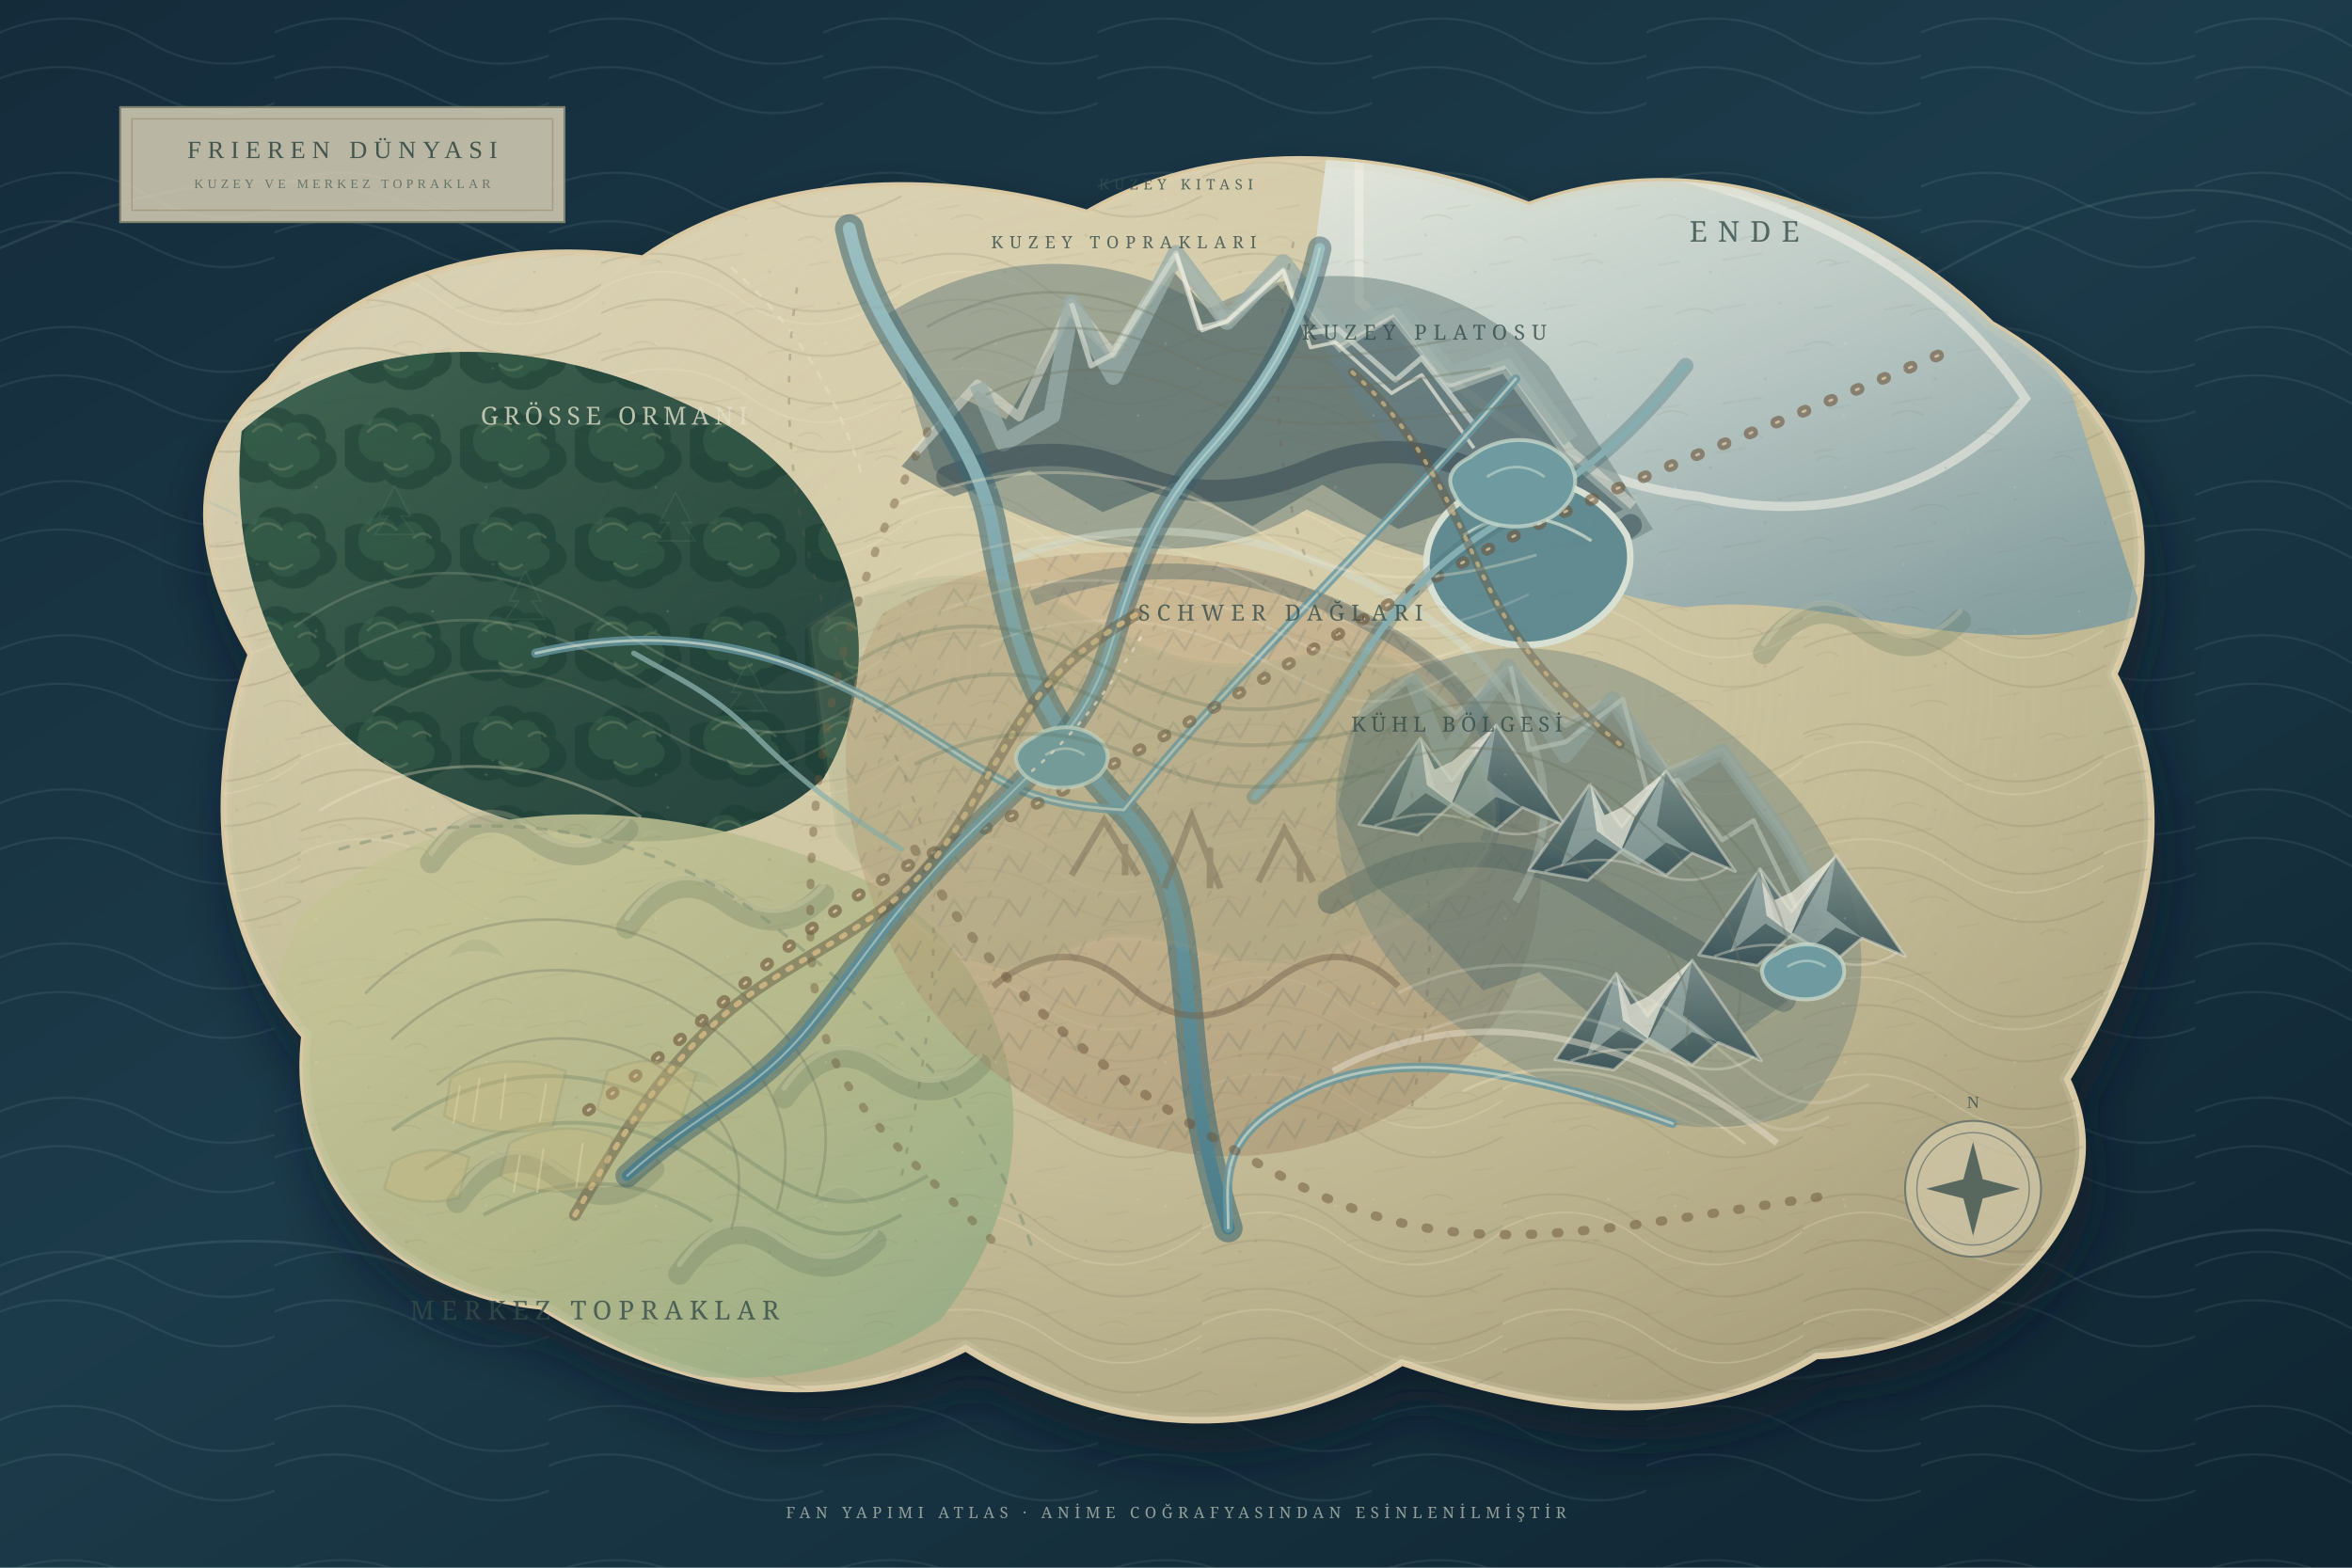
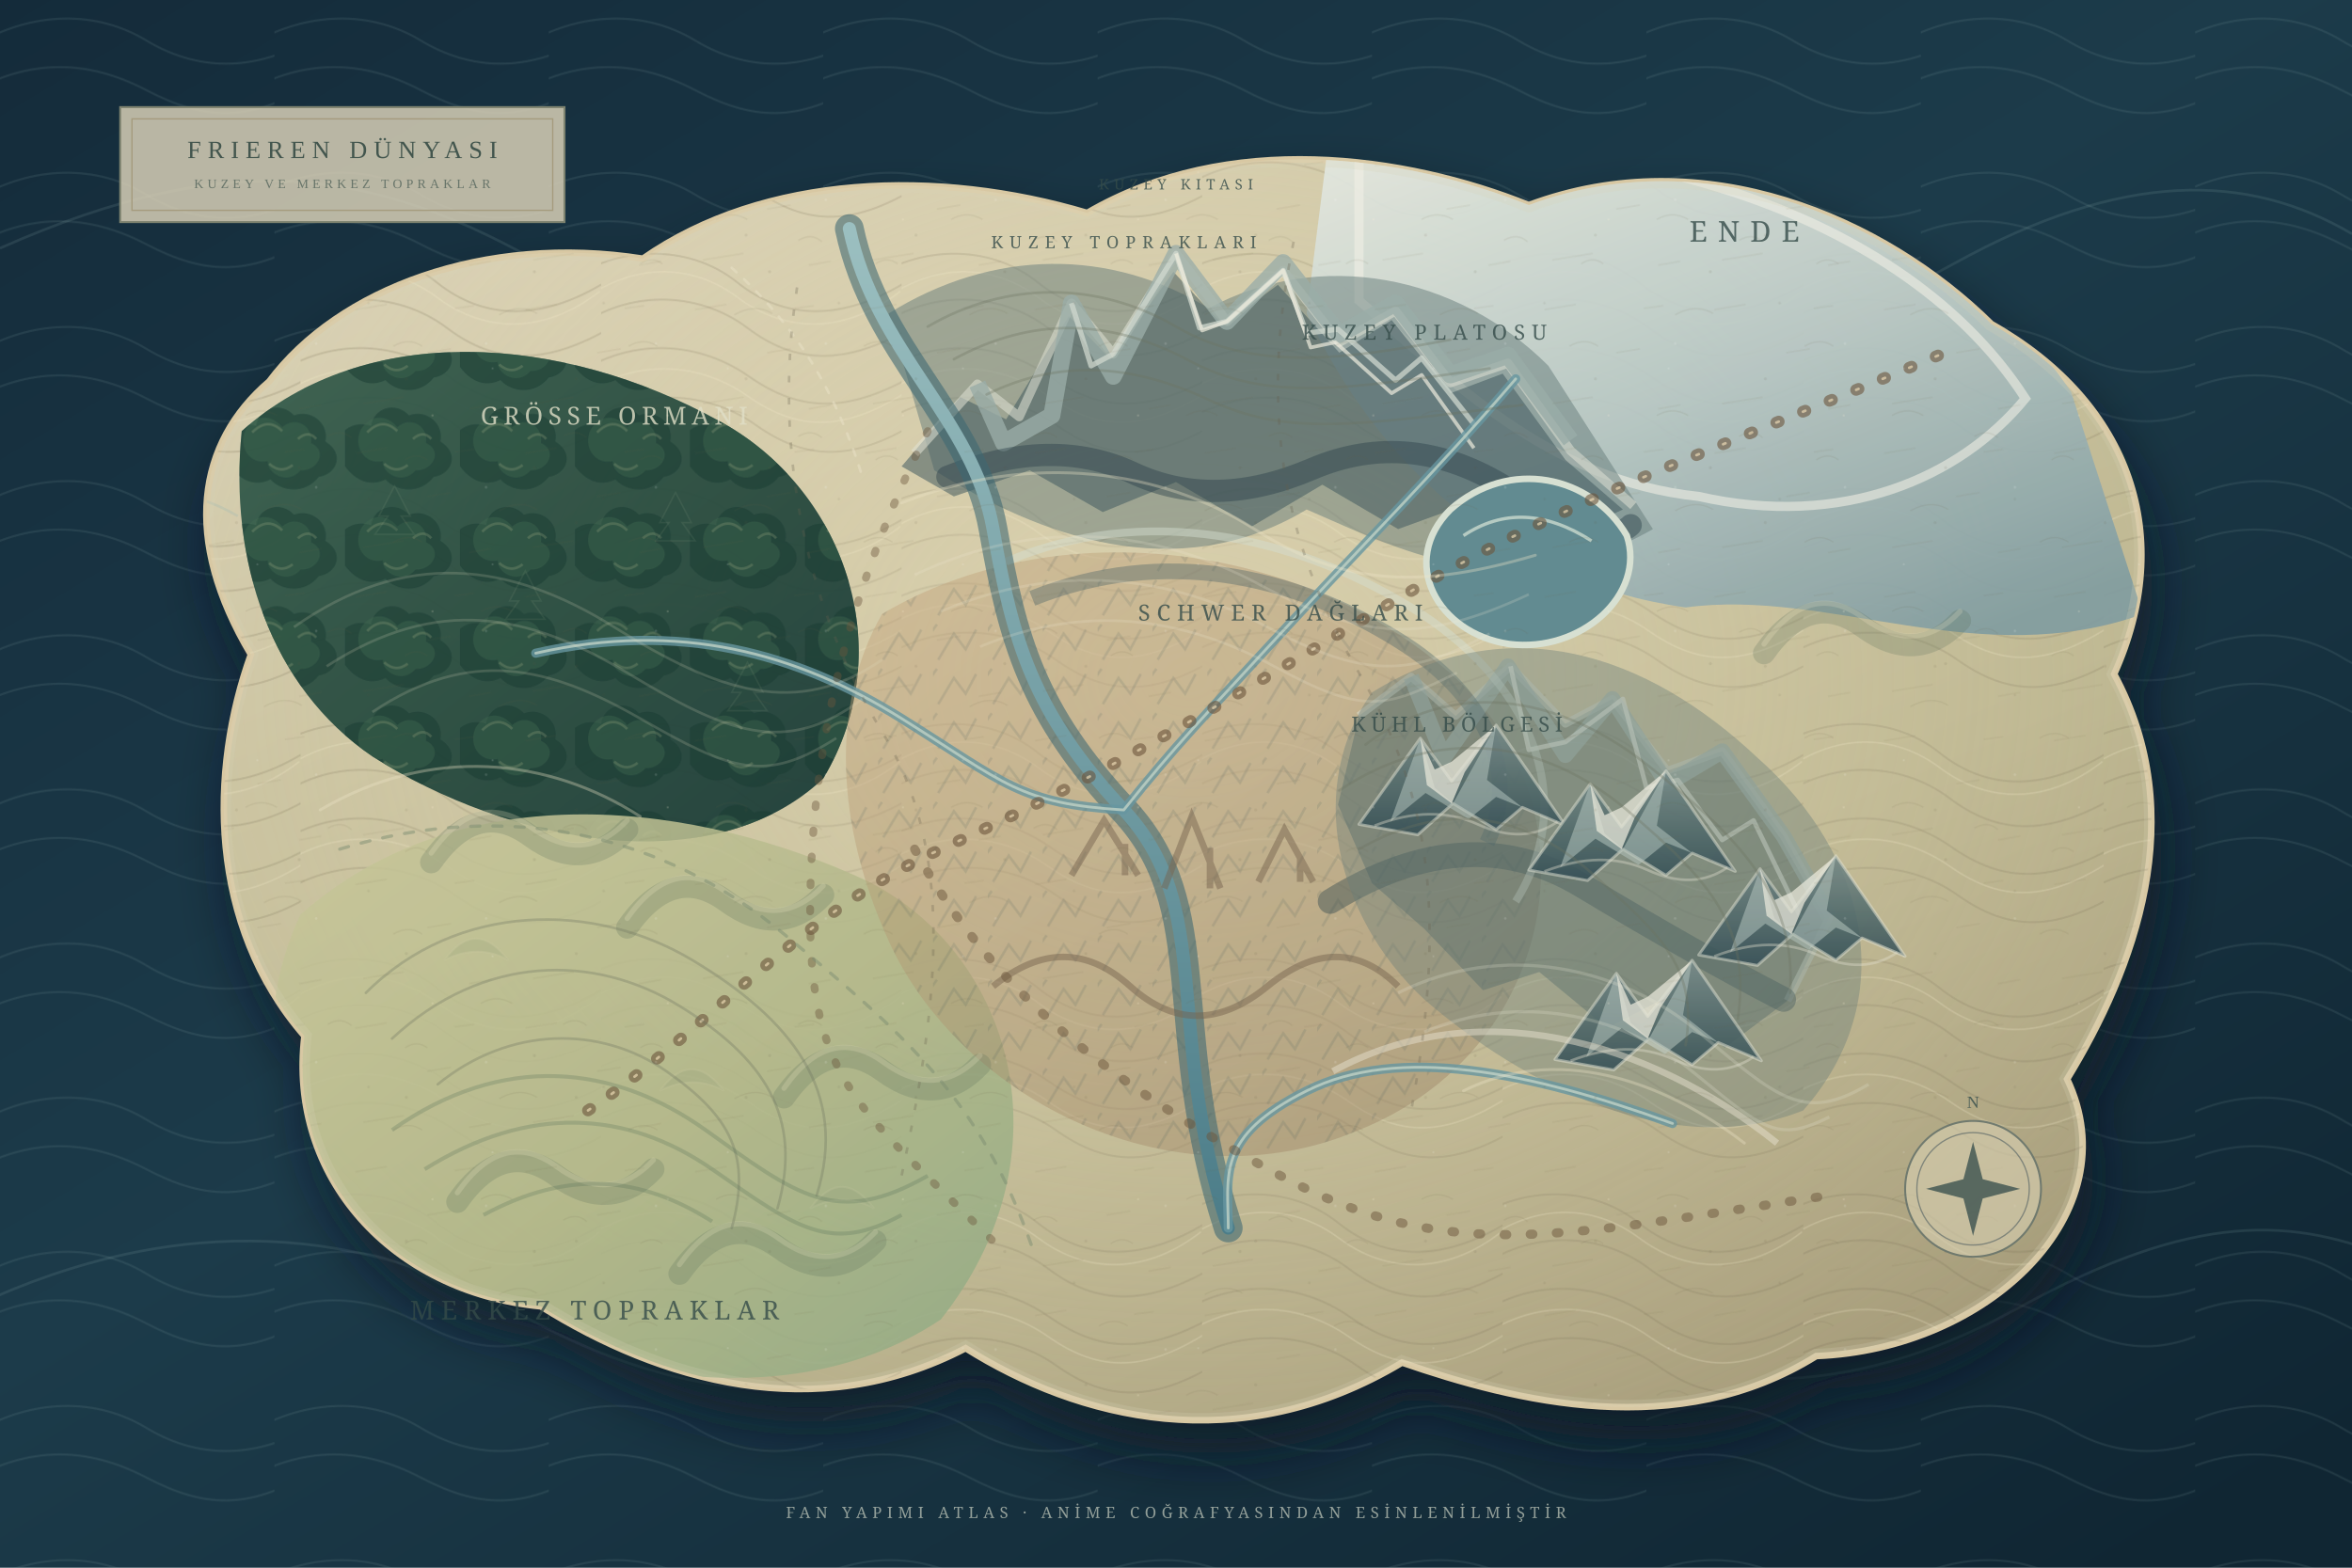
<svg xmlns="http://www.w3.org/2000/svg" viewBox="0 0 1800 1200" role="img" aria-labelledby="map-title map-desc">
  <defs>
    <linearGradient id="ocean" x1="0" y1="0" x2="0.9" y2="1">
      <stop stop-color="#142b3a" />
      <stop offset=".48" stop-color="#1c3b4a" />
      <stop offset="1" stop-color="#102633" />
    </linearGradient>
    <linearGradient id="ocean-light" x1="0" y1="0" x2="0" y2="1">
      <stop stop-color="#527887" stop-opacity=".32" />
      <stop offset="1" stop-color="#193c4b" stop-opacity="0" />
    </linearGradient>
    <linearGradient id="land-base" x1=".15" y1="0" x2=".8" y2="1">
      <stop stop-color="#d8d0b4" />
      <stop offset=".3" stop-color="#c8c19e" />
      <stop offset=".67" stop-color="#b9b38d" />
      <stop offset="1" stop-color="#a59b79" />
    </linearGradient>
    <linearGradient id="north-ice" x1=".2" y1="0" x2=".8" y2="1">
      <stop stop-color="#e2e7df" />
      <stop offset=".48" stop-color="#b9c9c7" />
      <stop offset="1" stop-color="#819ca0" />
    </linearGradient>
    <linearGradient id="central-meadow" x1="0" y1="0" x2="1" y2="1">
      <stop stop-color="#c9c79a" />
      <stop offset=".55" stop-color="#b1b789" />
      <stop offset="1" stop-color="#8eaa84" />
    </linearGradient>
    <linearGradient id="forest-depth" x1="0" y1="0" x2="1" y2="1">
      <stop stop-color="#365d4c" />
      <stop offset=".45" stop-color="#284c40" />
      <stop offset="1" stop-color="#1b3b36" />
    </linearGradient>
    <linearGradient id="mountain-shadow" x1="0" y1="0" x2="0" y2="1">
      <stop stop-color="#778b89" />
      <stop offset=".52" stop-color="#536b6c" />
      <stop offset="1" stop-color="#344e55" />
    </linearGradient>
    <linearGradient id="sandstone" x1="0" y1="0" x2="1" y2="1">
      <stop stop-color="#c4a47a" />
      <stop offset="1" stop-color="#947c60" />
    </linearGradient>
    <linearGradient id="river" x1="0" y1="0" x2="0" y2="1">
      <stop stop-color="#9bbfc0" />
      <stop offset="1" stop-color="#4c7d89" />
    </linearGradient>
    <radialGradient id="land-light">
      <stop stop-color="#f4e7c6" stop-opacity=".44" />
      <stop offset="1" stop-color="#f4e7c6" stop-opacity="0" />
    </radialGradient>
    <pattern id="sea-depth" width="210" height="118" patternUnits="userSpaceOnUse">
      <path d="M-20 35C25 8 74 8 112 31s82 25 128-2M-25 72c48-28 93-26 137-3s78 25 126-4" fill="none" stroke="#8eafb0" stroke-opacity=".13" stroke-width="1.6" />
    </pattern>
    <pattern id="fine-contours" width="230" height="180" patternUnits="userSpaceOnUse">
      <path d="M-35 42C10 5 68 7 104 36s82 32 137-5M-28 78C17 39 75 43 112 71s77 31 135-6M-32 116C16 76 73 80 113 108s78 30 137-7M-28 153C20 114 80 118 118 145s75 31 132-7" fill="none" stroke="#756f55" stroke-opacity=".24" stroke-width="1.5" />
      <path d="M-20 54C23 20 69 21 105 48s82 28 124-5M-24 129C19 94 72 95 112 123s76 28 128-7" fill="none" stroke="#f5edcf" stroke-opacity=".25" stroke-width="1.2" />
    </pattern>
    <pattern id="forest-canopy" width="88" height="76" patternUnits="userSpaceOnUse">
      <path d="M-8 38C-4 24 8 18 20 22 22 8 39 3 49 14 62 9 76 20 73 34 88 43 82 59 68 61 57 75 39 72 31 63 15 71 0 59-8 38Z" fill="#183a32" opacity=".58" />
      <path d="M12 25C19 13 32 13 40 23 50 14 64 22 62 35 76 42 66 57 54 56 44 68 28 58 29 49 15 52 6 38 12 25Z" fill="#426b50" opacity=".42" />
      <path d="M17 27q12-12 23-1m12 6q8-7 14 0M30 51q9 8 18 1" fill="none" stroke="#a8b58a" stroke-opacity=".28" stroke-width="2" />
    </pattern>
    <pattern id="rock-hatch" width="42" height="34" patternUnits="userSpaceOnUse">
      <path d="m4 29 12-20 9 12 8-15M-5 13 3 2" fill="none" stroke="#344f54" stroke-opacity=".35" stroke-width="2" />
    </pattern>
    <pattern id="terrain-grain" width="180" height="150" patternUnits="userSpaceOnUse">
      <path d="M8 18q12-7 24 0m39 16q10-6 18 1M22 91q16-9 29-1m70 25q12-7 22 0M130 52q9-6 17 0" fill="none" stroke="#665c43" stroke-opacity=".22" stroke-width="1.1" />
      <circle cx="49" cy="58" r="1.2" fill="#594f3d" opacity=".24" />
      <circle cx="151" cy="18" r=".9" fill="#fff3d8" opacity=".38" />
      <circle cx="102" cy="82" r="1.1" fill="#554b39" opacity=".18" />
      <circle cx="17" cy="132" r=".8" fill="#fff" opacity=".32" />
    </pattern>
    <pattern id="paper-fiber" width="130" height="110" patternUnits="userSpaceOnUse">
      <path d="m12 17 24-4m31 37 18-3M18 89l31-5m50 9 17-3M88 16l15-2" stroke="#665c43" stroke-opacity=".1" stroke-width="1.4" />
      <circle cx="51" cy="70" r="1.2" fill="#5c503b" opacity=".14" />
      <circle cx="112" cy="43" r="1" fill="#fff" opacity=".2" />
    </pattern>
    <filter id="continent-shadow" x="-15%" y="-15%" width="130%" height="135%">
      <feGaussianBlur stdDeviation="22" />
    </filter>
    <filter id="terrain-soft" x="-15%" y="-15%" width="130%" height="130%">
      <feGaussianBlur stdDeviation="10" />
    </filter>
    <clipPath id="land-clip">
      <path d="M206 292C259 221 371 179 492 198 585 133 718 129 832 163 940 100 1075 119 1170 157 1304 107 1442 167 1524 248 1632 309 1665 412 1618 516 1677 625 1634 741 1582 826 1631 929 1521 1033 1390 1038 1284 1104 1160 1073 1073 1043 948 1118 825 1086 739 1032 624 1092 505 1057 414 1000 300 989 220 901 233 793 159 708 160 590 192 501 139 412 151 339 206 292Z" />
    </clipPath>
    <g id="ridge">
      <path d="M0 76 47 10 71 43 105 0 158 77 125 63 105 80 72 60 45 84Z" fill="url(#mountain-shadow)" stroke="#e0e1d2" stroke-opacity=".56" stroke-width="2.2" stroke-linejoin="round" />
      <path d="m47 10 11 38 14 12 33-60-7 42 27 21-20-8-21 17-33-20-27 22Z" fill="#b8c9c3" opacity=".55" />
      <path d="m47 10 11 24 13-6 34-28-24 36-10 24-19-14Z" fill="#f0eee1" opacity=".78" />
      <path d="M12 77q44-17 79-1t61-2" fill="none" stroke="#e5e3d3" stroke-opacity=".42" stroke-width="2" />
    </g>
    <g id="atlas-pine">
      <path d="M0 30 12 7 24 30h-7l10 14H-3L7 30z" fill="#254b3d" stroke="#9eb091" stroke-opacity=".45" stroke-width="1.2" />
    </g>
    <g id="atlas-hill">
      <path d="M0 25Q24-8 49 25Q26 12 0 25Z" fill="#8d9b78" stroke="#d5d1ad" stroke-opacity=".55" stroke-width="1.5" />
    </g>
    <g id="hillshade">
      <path d="M0 50Q35 0 76 30T150 25" fill="none" stroke="#566b58" stroke-opacity=".42" stroke-width="17" stroke-linecap="round" />
      <path d="M0 43Q35-7 76 23T150 18" fill="none" stroke="#e6dfbd" stroke-opacity=".38" stroke-width="4" stroke-linecap="round" />
    </g>
  </defs>
  <rect width="1800" height="1200" fill="url(#ocean)" />
  <rect width="1800" height="1200" fill="url(#sea-depth)" />
  <g fill="none" stroke="#8eafb0" stroke-opacity=".15">
    <path d="M0 190C180 110 290 130 420 205s245 68 355 0 215-79 355-9 235 78 365 6 225-70 305-23" stroke-width="2" />
    <path d="M-20 1000c160-75 300-60 420 7s255 83 375 5 245-85 380-12 255 75 390 1 210-70 290-36" stroke-width="2" />
  </g>
  <path d="M206 292C259 221 371 179 492 198 585 133 718 129 832 163 940 100 1075 119 1170 157 1304 107 1442 167 1524 248 1632 309 1665 412 1618 516 1677 625 1634 741 1582 826 1631 929 1521 1033 1390 1038 1284 1104 1160 1073 1073 1043 948 1118 825 1086 739 1032 624 1092 505 1057 414 1000 300 989 220 901 233 793 159 708 160 590 192 501 139 412 151 339 206 292Z" fill="#071923" opacity=".7" filter="url(#continent-shadow)" transform="translate(8 25)" />
  <path d="M206 292C259 221 371 179 492 198 585 133 718 129 832 163 940 100 1075 119 1170 157 1304 107 1442 167 1524 248 1632 309 1665 412 1618 516 1677 625 1634 741 1582 826 1631 929 1521 1033 1390 1038 1284 1104 1160 1073 1073 1043 948 1118 825 1086 739 1032 624 1092 505 1057 414 1000 300 989 220 901 233 793 159 708 160 590 192 501 139 412 151 339 206 292Z" fill="url(#land-base)" stroke="#d8c8a3" stroke-width="5" />
  <g clip-path="url(#land-clip)">
    <rect x="120" y="80" width="1600" height="1060" fill="url(#fine-contours)" opacity=".95" />
    <ellipse cx="910" cy="520" rx="900" ry="690" fill="url(#land-light)" />
    <path d="M1020 82C1220 70 1470 130 1585 300L1640 470C1515 515 1400 450 1290 465 1150 445 1055 356 1000 240Z" fill="url(#north-ice)" opacity=".92" />
    <path d="M1040 120C1210 96 1450 150 1550 305 1500 366 1410 405 1300 380 1185 368 1110 290 1040 230Z" fill="none" stroke="#f2f0e5" stroke-opacity=".58" stroke-width="7" />
    <path d="M185 330C280 245 430 256 550 322 645 373 690 496 630 596 545 676 390 646 285 579 207 526 175 429 185 330Z" fill="url(#forest-depth)" opacity=".94" />
    <path d="M185 330C280 245 430 256 550 322 645 373 690 496 630 596 545 676 390 646 285 579 207 526 175 429 185 330Z" fill="url(#forest-canopy)" opacity=".84" />
    <g opacity=".24">
      <use href="#atlas-pine" x="290" y="365" />
      <use href="#atlas-pine" x="390" y="430" />
      <use href="#atlas-pine" x="505" y="370" />
      <use href="#atlas-pine" x="560" y="500" />
    </g>
    <path d="M230 700C355 590 535 614 665 675 775 731 820 884 720 1010 585 1100 390 1040 280 955 205 890 190 784 230 700Z" fill="url(#central-meadow)" opacity=".86" />
    <path d="M675 470C810 390 1000 415 1115 520 1225 622 1190 805 1040 865 900 925 735 842 680 720 640 632 635 540 675 470Z" fill="url(#sandstone)" opacity=".42" />
    <path d="M675 470C810 390 1000 415 1115 520 1225 622 1190 805 1040 865 900 925 735 842 680 720 640 632 635 540 675 470Z" fill="url(#rock-hatch)" opacity=".36" />
    <path d="M680 240C760 190 850 190 925 236 1010 190 1115 210 1185 280L1265 405C1160 465 1080 425 1000 390 900 450 795 410 715 360Z" fill="#657b7a" opacity=".5" />
    <g opacity=".96">
      <path d="M690 357 735 304 770 321 818 242 850 275 898 208 936 249 978 218 1025 270 1065 245 1110 301 1150 286 1198 352 1242 390 1190 414 1125 385 1070 405 1012 371 958 403 900 369 844 392 788 360 730 380Z" fill="#405a5e" opacity=".56" />
      <path d="M700 347 748 294 780 319 820 232 852 271 900 194 939 246 982 207 1025 262 1068 238 1110 293 1154 278 1202 345 1250 387" fill="none" stroke="#e2e3d6" stroke-opacity=".55" stroke-width="7" stroke-linejoin="round" />
      <path d="m748 294 20 45 37-21 15-86 32 56 48-94 39 52 43-45 43 55 43-24 42 55 44-15 48 65" fill="none" stroke="#9aada7" stroke-opacity=".8" stroke-width="13" stroke-linejoin="round" />
      <path d="m820 232 15 48 17-9 48-77 18 57 21-5 43-39 18 48 24-3 44 39 20-17 41 52" fill="none" stroke="#d5ddd3" stroke-opacity=".72" stroke-width="4" stroke-linejoin="round" />
      <path d="m900 194 20 59 19-7 43-39 21 59 19-4 43 39 23-14 40 56" fill="none" stroke="#f1eee0" stroke-opacity=".7" stroke-width="2.8" stroke-linejoin="round" />
      <path d="M725 365q80-32 142-3t137-3 150 15 94 28" fill="none" stroke="#293f48" stroke-opacity=".45" stroke-width="17" stroke-linecap="round" />
      <path d="M1040 548 1080 518 1114 548 1156 510 1198 554 1234 535 1276 590 1318 575 1365 640 1400 702 1368 766 1320 802 1270 766 1230 787 1178 744 1135 758 1090 711 1050 676 1024 616Z" fill="#425d60" opacity=".42" />
      <path d="M1040 548 1080 518 1114 548 1156 510 1198 554 1234 535 1276 590 1318 575 1365 640 1400 702 1368 766" fill="none" stroke="#d9dfd2" stroke-opacity=".54" stroke-width="6" stroke-linejoin="round" />
      <path d="m1080 518 25 62 49-70 44 68 36-43 42 65 42-25 47 65 35 62" fill="none" stroke="#a8b9b1" stroke-opacity=".7" stroke-width="12" stroke-linejoin="round" />
      <path d="m1156 510 14 64 28-6 44-33 18 68 24-6 34 46 24-15 36 74" fill="none" stroke="#eef0e3" stroke-opacity=".62" stroke-width="3.5" stroke-linejoin="round" />
      <path d="M1018 690q105-65 193-12t154 87" fill="none" stroke="#2c444b" stroke-opacity=".42" stroke-width="19" stroke-linecap="round" />
    </g>
    <path d="M770 430C875 385 990 410 1080 465 1170 520 1210 610 1160 690" fill="none" stroke="#d4ded2" stroke-opacity=".46" stroke-width="6" />
    <path d="M790 458C890 418 990 440 1070 490 1135 530 1165 590 1138 645" fill="none" stroke="#3d5b61" stroke-opacity=".35" stroke-width="12" />
    <path d="M1050 530C1155 465 1260 500 1345 580 1430 655 1455 765 1380 850 1280 890 1165 830 1090 765 1020 700 1000 600 1050 530Z" fill="#687c78" opacity=".4" />
    <g opacity=".88">
      <use href="#ridge" x="1040" y="555" />
      <use href="#ridge" x="1170" y="590" />
      <use href="#ridge" x="1300" y="655" />
      <use href="#ridge" x="1190" y="735" />
    </g>
    <path d="M1020 820C1130 760 1260 795 1360 875" fill="none" stroke="#e6e1cf" stroke-opacity=".5" stroke-width="5" />
    <g opacity=".22">
      <use href="#atlas-hill" x="340" y="710" />
      <use href="#atlas-hill" x="505" y="810" />
      <use href="#atlas-hill" x="620" y="900" />
    </g>
    <g opacity=".55">
      <use href="#hillshade" x="330" y="610" />
      <use href="#hillshade" x="480" y="660" />
      <use href="#hillshade" x="600" y="790" />
      <use href="#hillshade" x="350" y="870" />
      <use href="#hillshade" x="520" y="925" />
      <use href="#hillshade" x="1350" y="450" />
    </g>
    <g fill="none" stroke-linecap="round" stroke-linejoin="round">
      <path d="M650 175C670 270 745 320 760 405S790 545 860 620 890 785 940 940" stroke="#3d6872" stroke-width="22" opacity=".58" />
      <path d="M650 175C670 270 745 320 760 405S790 545 860 620 890 785 940 940" stroke="url(#river)" stroke-width="10" />
      <path d="M410 500C520 475 610 500 690 550S780 615 860 620M1160 290C1100 360 1040 420 980 485S900 570 860 620M1280 860C1170 820 1070 800 1000 835S940 900 940 940" stroke="#6796a0" stroke-width="7" opacity=".8" />
      <path d="M410 500C520 475 610 500 690 550S780 615 860 620M1160 290C1100 360 1040 420 980 485S900 570 860 620M1280 860C1170 820 1070 800 1000 835S940 900 940 940" stroke="#c0d2c5" stroke-width="2.1" opacity=".8" />
    </g>
    <path d="M1110 390C1155 350 1218 364 1245 410 1260 455 1210 500 1155 493 1100 485 1070 430 1110 390Z" fill="#628b91" stroke="#d7e0d2" stroke-width="5" />
    <path d="M1120 410Q1165 380 1218 414" fill="none" stroke="#d9e6d7" stroke-width="2.5" opacity=".7" />
    <g fill="none" stroke="#75634e" stroke-opacity=".48" stroke-width="5">
      <path d="M820 670l25-42 26 42m-10 0v-24m30 34 21-55 22 55m-8 0v-31m37 26 20-40 22 40m-10 0v-19" />
      <path d="M760 755q55-45 105 0t105 0 100 0" />
    </g>
    <g fill="none" stroke-linecap="round" stroke-linejoin="round">
      <path d="M450 850C540 790 610 700 720 650S900 560 1050 470 1290 355 1500 265" stroke="#6c553c" stroke-width="9" stroke-dasharray="2 20" opacity=".6" />
      <path d="M450 850C540 790 610 700 720 650S900 560 1050 470 1290 355 1500 265" stroke="#f1dfb9" stroke-width="2" stroke-dasharray="2 20" opacity=".65" />
      <path d="M700 650C760 760 850 830 980 900S1200 945 1400 915" stroke="#6c553c" stroke-width="7" stroke-dasharray="2 18" opacity=".5" />
      <path d="M710 330C650 450 620 570 620 700S660 850 760 950" stroke="#6c553c" stroke-width="6" stroke-dasharray="2 18" opacity=".42" />
    </g>
    <path d="M205 292C259 221 371 179 492 198 585 133 718 129 832 163 940 100 1075 119 1170 157 1304 107 1442 167 1524 248 1632 309 1665 412 1618 516 1677 625 1634 741 1582 826 1631 929 1521 1033 1390 1038 1284 1104 1160 1073 1073 1043 948 1118 825 1086 739 1032 624 1092 505 1057 414 1000 300 989 220 901 233 793 159 708 160 590 192 501 139 412 151 339 206 292Z" fill="url(#paper-fiber)" opacity=".65" />
    <g clip-path="url(#land-clip)">
      <g fill="none" stroke-linecap="round" stroke-linejoin="round" pointer-events="none">
        <g stroke="#6b735f" stroke-opacity=".32" stroke-width="2">
          <path d="M710 250C770 215 840 215 900 250S1030 275 1110 260M730 275C790 242 850 244 910 276S1030 298 1140 282M755 302C810 275 865 278 925 306S1035 326 1165 310" />
          <path d="M1045 570C1110 520 1190 530 1260 585S1375 685 1370 760M1025 605C1100 555 1180 565 1245 620S1340 710 1330 780M1040 650C1110 610 1170 625 1220 670S1300 740 1290 800" />
          <path d="M280 760C350 690 455 690 530 735S650 835 625 915M300 795C370 730 455 730 520 770S615 855 595 925M335 830C390 785 460 785 510 820S575 885 560 940" />
        </g>
        <g stroke="#f0e7ca" stroke-opacity=".34" stroke-width="2.2">
          <path d="M690 385C790 345 890 360 960 405S1090 450 1175 425" />
          <path d="M1120 835C1190 800 1270 825 1335 875" />
          <path d="M245 620C330 570 420 580 490 625" />
        </g>
        <path d="M260 650C390 610 510 640 600 715S750 840 790 955" stroke="#7c8c71" stroke-opacity=".48" stroke-width="2.5" stroke-dasharray="7 10" />
        <path d="M560 205C610 250 640 300 660 365" stroke="#e7dfc5" stroke-opacity=".55" stroke-width="2" stroke-dasharray="5 8" />
      </g>
      <path d="M610 220C590 350 620 470 675 560S720 760 690 900M990 185C960 330 990 430 1040 515S1110 690 1080 850" fill="none" stroke="#665e4d" stroke-opacity=".28" stroke-width="2" stroke-dasharray="5 12" />
    </g>
    <g fill="#c9c19e" stroke="#e1d5b7" stroke-width="2" opacity=".9">
      <path d="M92 365q24-18 48-4 18 13 2 27-28 13-50-2-14-9 0-21Z" />
      <path d="M1650 270q24-17 43 1 12 14-8 24-26 7-39-7-8-9 4-18Z" />
      <path d="M1690 795q21-15 39 1 9 12-9 21-23 5-34-7-7-8 4-15Z" />
      <path d="M120 930q18-13 34 0 9 10-6 18-19 5-29-5-7-7 1-13Z" />
    </g>
    <g fill="none" stroke="#9db7b1" stroke-opacity=".3" stroke-width="2">
      <path d="M60 350q48-35 100-6M1625 250q45-32 88 1M1670 780q43-28 80 2M100 920q38-25 72 0" />
      <path d="M70 390q55-28 112 5M1635 825q46-25 90 5" />
    </g>
    <g clip-path="url(#land-clip)" pointer-events="none">
      <rect x="150" y="100" width="1540" height="1030" fill="url(#terrain-grain)" opacity=".42" />
      <path d="M225 480C310 420 390 430 470 480S610 550 675 505M250 510C335 455 405 470 480 515S600 580 660 535M285 545C360 495 420 510 490 550S585 600 640 565" fill="none" stroke="#e7dfc2" stroke-opacity=".18" stroke-width="2" />
      <path d="M300 865C385 805 470 815 540 865S640 940 710 900M325 895C405 845 480 850 545 895S635 960 690 930M370 930C435 895 490 900 545 935" fill="none" stroke="#536c55" stroke-opacity=".25" stroke-width="3" />
      <path d="M700 440C795 395 885 405 965 448S1090 492 1170 455M720 468C810 430 895 440 970 480S1080 518 1140 485M750 495C830 462 905 472 975 510S1060 542 1115 515" fill="none" stroke="#f0e9d4" stroke-opacity=".19" stroke-width="2" />
      <path d="M1070 760C1150 720 1240 740 1300 790S1380 860 1430 830M1090 790C1160 760 1240 775 1295 820S1360 875 1400 855" fill="none" stroke="#e4e2d2" stroke-opacity=".23" stroke-width="2.4" />
    </g>
    <path d="M205 292C259 221 371 179 492 198 585 133 718 129 832 163 940 100 1075 119 1170 157 1304 107 1442 167 1524 248 1632 309 1665 412 1618 516 1677 625 1634 741 1582 826 1631 929 1521 1033 1390 1038 1284 1104 1160 1073 1073 1043 948 1118 825 1086 739 1032 624 1092 505 1057 414 1000 300 989 220 901 233 793 159 708 160 590 192 501 139 412 151 339 206 292Z" fill="none" stroke="#d9d1b8" stroke-opacity=".22" stroke-width="11" />
  </g>
-   <g clip-path="url(#land-clip)" pointer-events="none">
-     <g data-atlas-geography-layer="waterways" class="atlas-waterways">
-       <path d="M1010 190C995 255 965 300 925 345S870 430 850 495 790 590 735 645 665 730 620 785 535 850 480 900" fill="none" stroke="#385d67" stroke-opacity=".48" stroke-width="18" stroke-linecap="round" />
-       <path class="atlas-river-main" d="M1010 190C995 255 965 300 925 345S870 430 850 495 790 590 735 645 665 730 620 785 535 850 480 900" fill="none" stroke="url(#river)" stroke-width="8" stroke-linecap="round" />
-       <path d="M1010 190C995 255 965 300 925 345S870 430 850 495 790 590 735 645 665 730 620 785 535 850 480 900" fill="none" stroke="#d5e5d9" stroke-opacity=".5" stroke-width="1.6" stroke-linecap="round" />
-       <path d="M1290 280C1250 330 1210 365 1165 390S1080 445 1045 500 1000 570 960 610" fill="none" stroke="#456e78" stroke-opacity=".34" stroke-width="12" stroke-linecap="round" />
-       <path d="M1290 280C1250 330 1210 365 1165 390S1080 445 1045 500 1000 570 960 610" fill="none" stroke="#86aeb1" stroke-width="5" stroke-linecap="round" />
-       <path d="M690 650C650 625 615 600 580 565S520 520 485 500" fill="none" stroke="#8bb0ad" stroke-opacity=".76" stroke-width="4" stroke-linecap="round" />
-       <g class="atlas-lake" fill="#6f9ba0" stroke="#d0ded0" stroke-opacity=".7" stroke-width="3">
-         <path d="M1125 350c24-19 58-17 75 3 13 16 2 39-22 47-26 9-57-3-65-22-7-12-2-21 12-28Z" />
-         <path d="M790 565c18-13 42-10 54 4 9 12 1 27-17 32-20 6-43-2-48-15-4-8 1-16 11-21Z" />
-         <path d="M1360 730c17-12 40-8 49 5 7 12-2 25-18 29-19 4-39-5-42-17-2-7 2-13 11-17Z" />
-       </g>
-       <g fill="none" stroke="#d5e7d9" stroke-opacity=".5" stroke-width="2">
-         <path d="M1138 365q23-15 44 0M800 578q16-10 30 0M1368 740q15-9 29 0" />
-       </g>
-     </g>
-     <g data-atlas-geography-layer="trails" class="atlas-trails" fill="none" stroke-linecap="round" stroke-linejoin="round">
-       <path d="M440 930C475 870 500 830 540 790S620 735 670 700 740 620 770 570 820 500 870 470" stroke="#655b43" stroke-opacity=".5" stroke-width="9" />
-       <path d="M440 930C475 870 500 830 540 790S620 735 670 700 740 620 770 570 820 500 870 470" stroke="#d2b985" stroke-opacity=".85" stroke-width="4" stroke-dasharray="3 9" />
-       <path d="M1035 285C1080 325 1105 375 1130 430S1180 520 1240 570" stroke="#655b43" stroke-opacity=".42" stroke-width="7" />
-       <path d="M1035 285C1080 325 1105 375 1130 430S1180 520 1240 570" stroke="#d0b886" stroke-opacity=".72" stroke-width="3" stroke-dasharray="2 9" />
-       <path d="M790 590C825 560 850 525 875 485" stroke="#e8e0c9" stroke-opacity=".8" stroke-width="2" stroke-dasharray="2 8" />
-     </g>
-     <g data-atlas-geography-layer="settled-land" class="atlas-settled-land">
-       <path class="atlas-foothill-transition" d="M620 480C690 430 760 430 820 465S930 520 1000 500 1115 535 1140 600 1090 700 1015 730 880 690 815 730 690 700 640 640Z" fill="#8d9b78" opacity=".2" stroke="#e0d3ad" stroke-opacity=".24" stroke-width="5" />
-       <path d="M650 510C720 465 780 475 835 505S945 555 1010 535M670 545C740 505 795 510 850 540S950 580 1035 560M700 585C760 555 815 555 870 580S960 610 1060 590" fill="none" stroke="#596e55" stroke-opacity=".24" stroke-width="3" />
-       <g class="atlas-field-mosaic" fill="#c6b77f" stroke="#7c805c" stroke-opacity=".55" stroke-width="2" opacity=".34">
-         <path d="M345 825q42-22 88-5l-10 42q-48 12-83-8Z" />
-         <path d="M390 875q39-20 79-4l-9 36q-43 13-77-7Z" />
-         <path d="M465 820q37-17 68 2l-12 35q-37 8-64-8Z" />
-         <path d="M300 890q31-17 59-4l-8 31q-32 8-57-7Z" />
-       </g>
-       <g fill="none" stroke="#e5d7ae" stroke-opacity=".46" stroke-width="1.5">
-         <path d="M352 831l-5 29m20-35-5 34m25-37-4 35m35-28-5 30m-15 25-5 29m23-34-5 34m35-38-5 34" />
-       </g>
-     </g>
-   </g>
  <g font-family="Georgia,serif" fill="#344b49" opacity=".8">
    <text x="1335" y="185" font-size="22" letter-spacing="8" text-anchor="middle">ENDE</text>
    <text x="1090" y="260" font-size="16" letter-spacing="5" text-anchor="middle">KUZEY PLATOSU</text>
    <text x="980" y="475" font-size="17" letter-spacing="5" text-anchor="middle">SCHWER DAĞLARI</text>
    <text x="1115" y="560" font-size="16" letter-spacing="4" text-anchor="middle">KÜHL BÖLGESİ</text>
    <text x="470" y="325" font-size="19" letter-spacing="4" text-anchor="middle" fill="#e0dfc7">GRÖSSE ORMANI</text>
    <text x="455" y="1010" font-size="20" letter-spacing="5" text-anchor="middle">MERKEZ TOPRAKLAR</text>
    <text x="860" y="190" font-size="13" letter-spacing="5" text-anchor="middle">KUZEY TOPRAKLARI</text>
    <text x="900" y="145" font-size="11" letter-spacing="4" text-anchor="middle">KUZEY KITASI</text>
  </g>
  <g transform="translate(1510 910)" opacity=".86">
    <circle r="52" fill="#d7cfb2" fill-opacity=".72" stroke="#66736b" stroke-width="1.5" />
    <circle r="43" fill="none" stroke="#788078" stroke-width="1" />
    <path d="M0-36 8-5 0 0-8-5ZM36 0 5 8 0 0 5-8ZM0 36-8 5 0 0 8 5ZM-36 0-5-8 0 0-5 8Z" fill="#4a5e59" />
    <text y="-62" text-anchor="middle" font-size="13" fill="#3e544f">N</text>
  </g>
  <g transform="translate(92 82)">
    <path d="M0 0h340v88H0z" fill="#d8d0b7" fill-opacity=".84" stroke="#7d826f" stroke-width="1.5" />
    <path d="M9 9h322v70H9z" fill="none" stroke="#a59b7d" stroke-width="1" />
    <text x="170" y="39" text-anchor="middle" font-size="19" letter-spacing="5" fill="#43564e">FRIEREN DÜNYASI</text>
    <text x="170" y="62" text-anchor="middle" font-size="10" letter-spacing="3" fill="#68756a">KUZEY VE MERKEZ TOPRAKLAR</text>
  </g>
  <text x="900" y="1162" text-anchor="middle" font-family="Georgia,serif" font-size="12" letter-spacing="4" fill="#c4cbbd" opacity=".72">FAN YAPIMI ATLAS · ANİME COĞRAFYASINDAN ESİNLENİLMİŞTİR</text>
</svg>
